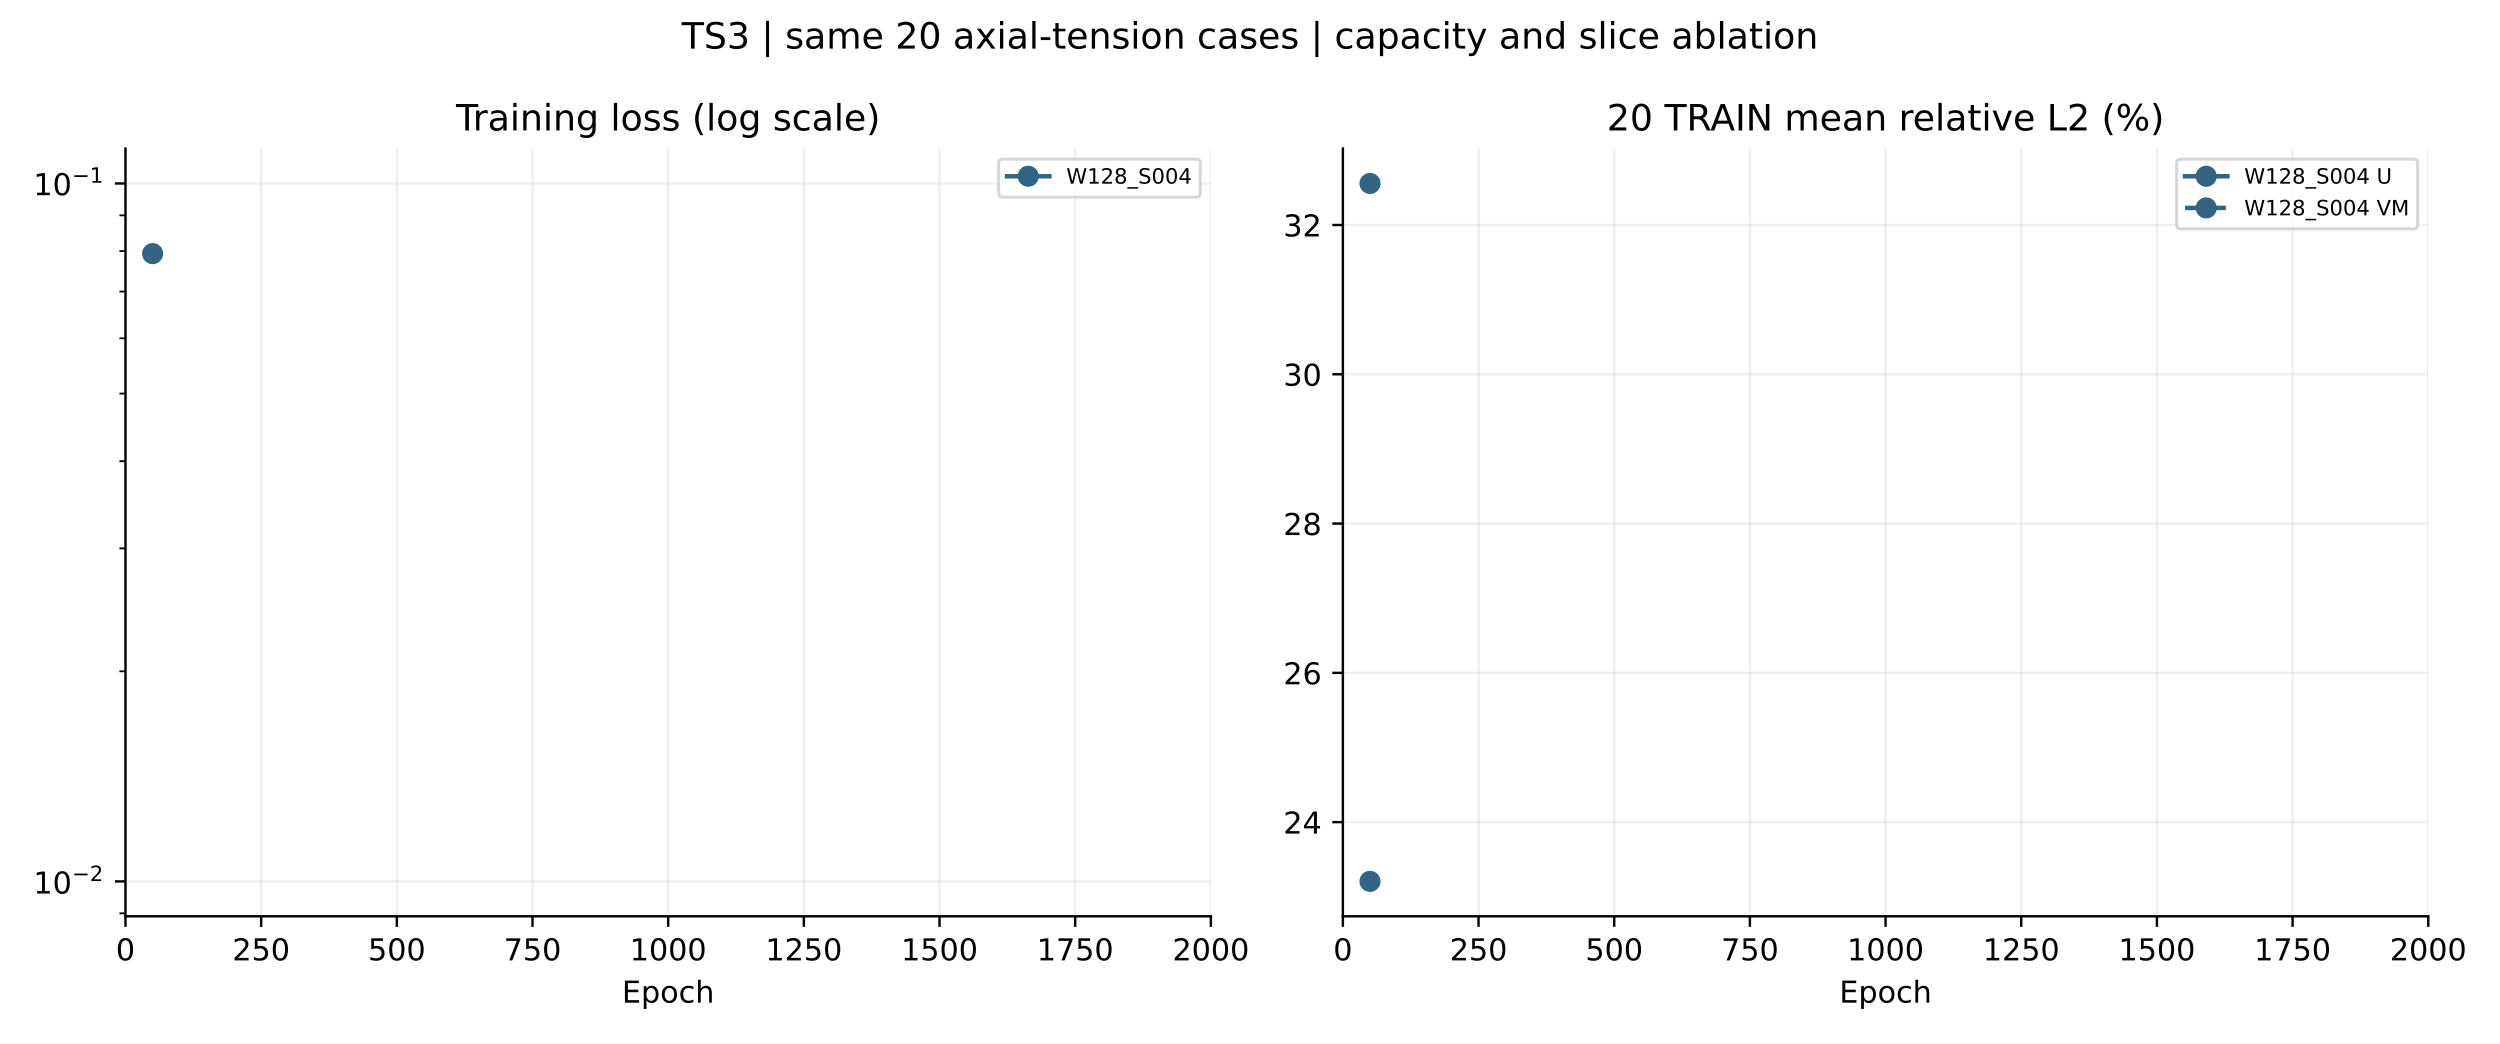
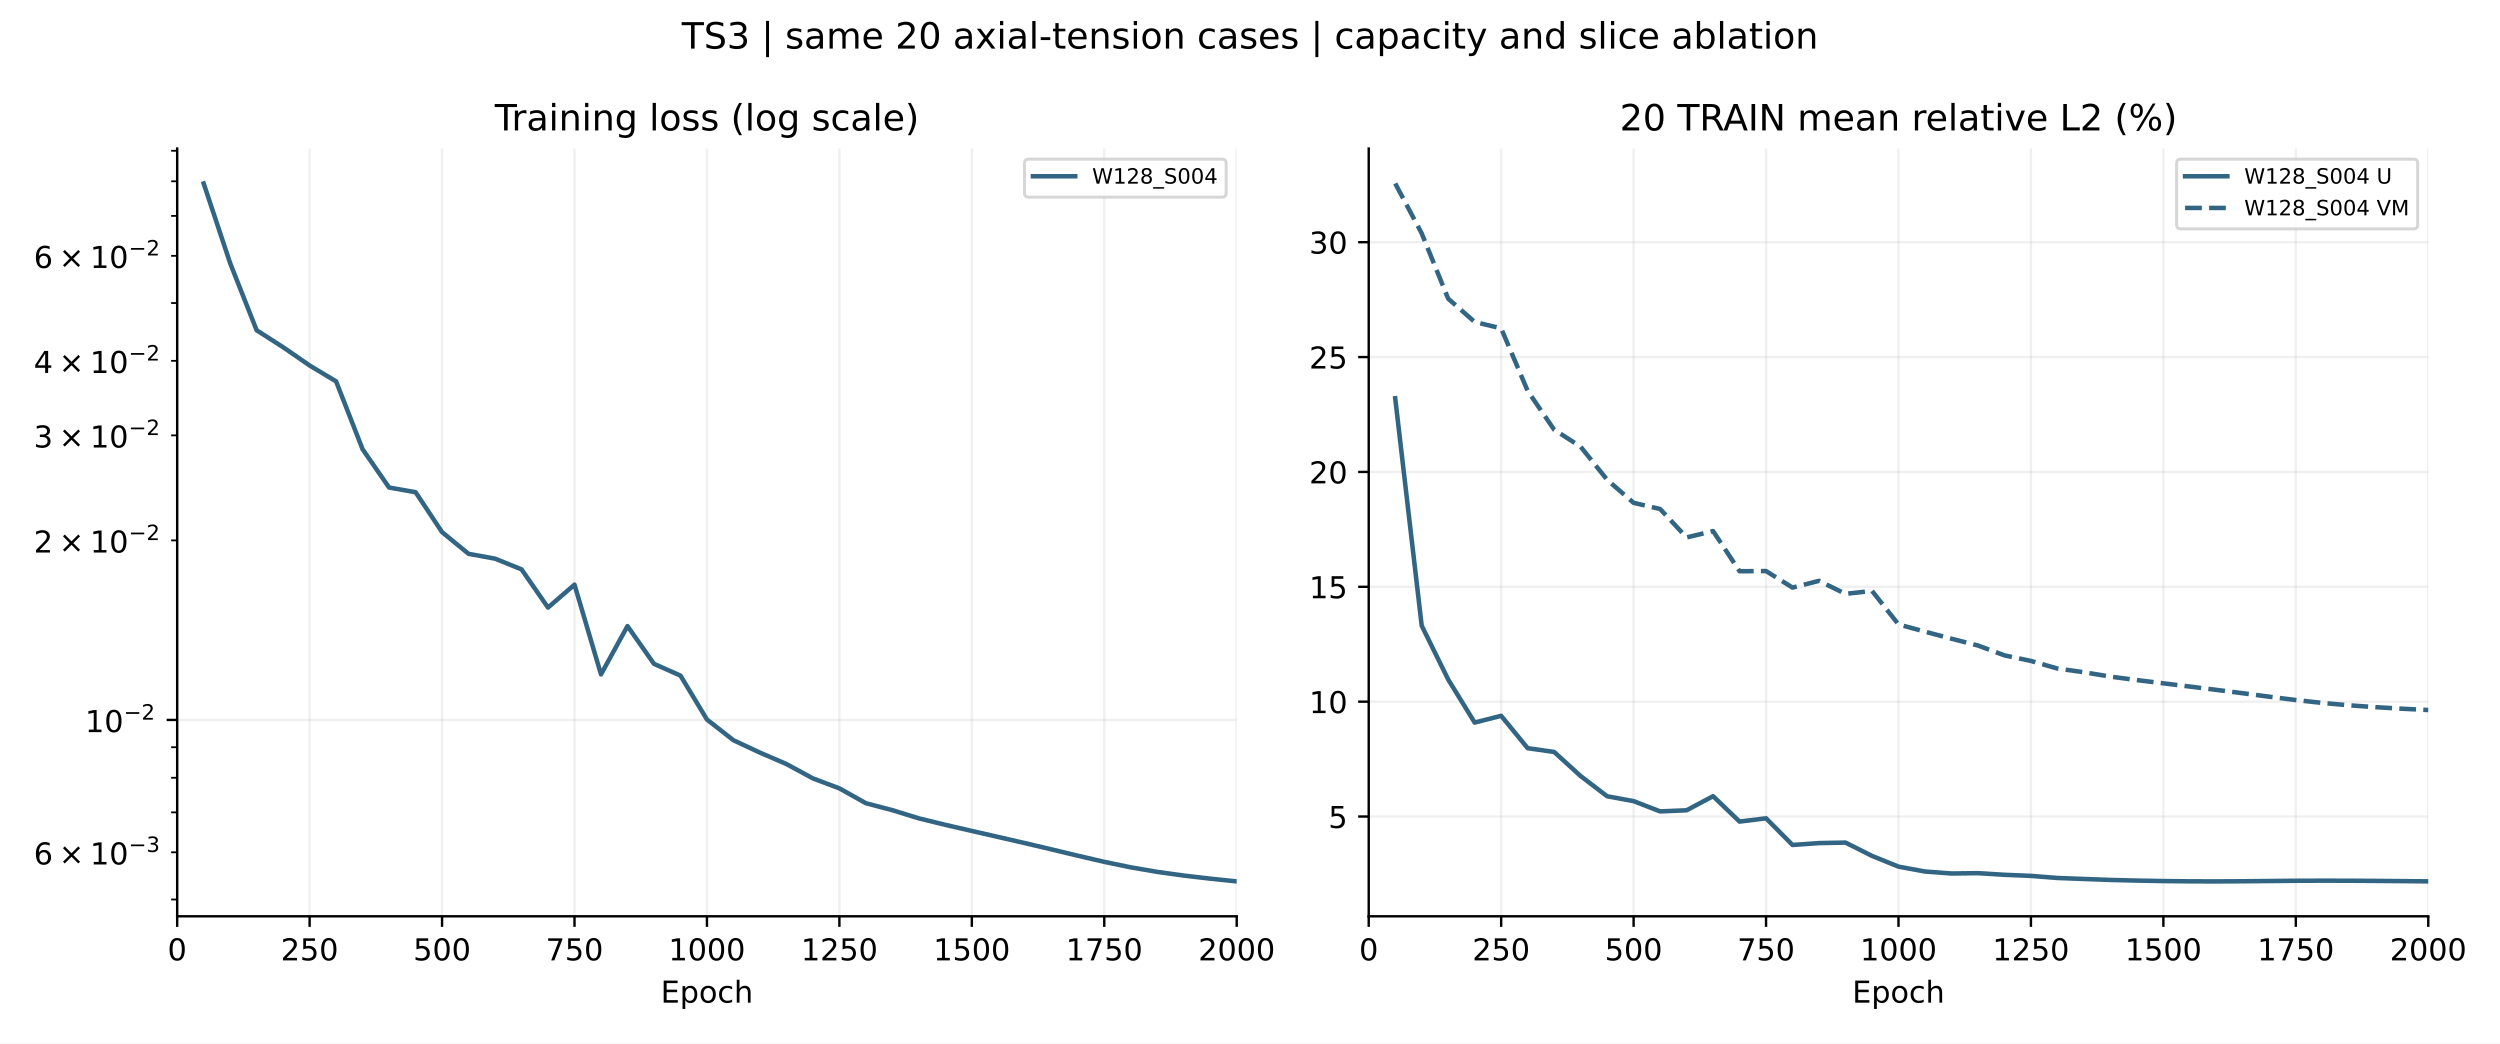
<svg xmlns="http://www.w3.org/2000/svg" xmlns:xlink="http://www.w3.org/1999/xlink" width="828pt" height="345.6pt" viewBox="0 0 828 345.6" version="1.1">
  <defs>
    <style type="text/css">*{stroke-linejoin: round; stroke-linecap: butt}</style>
  </defs>
  <g id="figure_1">
    <g id="patch_1">
      <path d="M 0 345.6 L 828 345.6 L 828 0 L 0 0 z " style="fill: #ffffff" />
    </g>
    <g id="axes_1">
      <g id="patch_2">
-         <path d="M 41.56 303.478 L 401.04 303.478 L 401.04 49.203 L 41.56 49.203 z " style="fill: #ffffff" />
+         <path d="M 58.68 303.478 L 409.6 303.478 L 409.6 49.203 L 58.68 49.203 z " style="fill: #ffffff" />
      </g>
      <g id="matplotlib.axis_1">
        <g id="xtick_1">
          <g id="line2d_1">
-             <path d="M 41.56 303.478 L 41.56 49.203 " clip-path="url(#pfdbcbb4544)" style="fill: none; stroke: #b0b0b0; stroke-opacity: 0.18; stroke-width: 0.8; stroke-linecap: square" />
+             <path d="M 58.68 303.478 L 58.68 49.203 " clip-path="url(#p5ac86e3e7f)" style="fill: none; stroke: #b0b0b0; stroke-opacity: 0.18; stroke-width: 0.8; stroke-linecap: square" />
          </g>
          <g id="line2d_2">
            <defs>
              <path id="mddbb691ae6" d="M 0 0 L 0 3.5 " style="stroke: #000000; stroke-width: 0.8" />
            </defs>
            <g>
-               <use xlink:href="#mddbb691ae6" x="41.56" y="303.478" style="stroke: #000000; stroke-width: 0.8" />
+               <use xlink:href="#mddbb691ae6" x="58.68" y="303.478" style="stroke: #000000; stroke-width: 0.8" />
            </g>
          </g>
          <g id="text_1">
-             <text style="font-size: 10px; font-family: 'DejaVu Sans'; text-anchor: middle" x="41.56" y="318.075" transform="rotate(-0 41.56 318.0753)">0</text>
+             <text style="font-size: 10px; font-family: 'DejaVu Sans'; text-anchor: middle" x="58.68" y="318.075" transform="rotate(-0 58.68 318.0753)">0</text>
          </g>
        </g>
        <g id="xtick_2">
          <g id="line2d_3">
-             <path d="M 86.495 303.478 L 86.495 49.203 " clip-path="url(#pfdbcbb4544)" style="fill: none; stroke: #b0b0b0; stroke-opacity: 0.18; stroke-width: 0.8; stroke-linecap: square" />
+             <path d="M 102.545 303.478 L 102.545 49.203 " clip-path="url(#p5ac86e3e7f)" style="fill: none; stroke: #b0b0b0; stroke-opacity: 0.18; stroke-width: 0.8; stroke-linecap: square" />
          </g>
          <g id="line2d_4">
            <g>
-               <use xlink:href="#mddbb691ae6" x="86.495" y="303.478" style="stroke: #000000; stroke-width: 0.8" />
+               <use xlink:href="#mddbb691ae6" x="102.545" y="303.478" style="stroke: #000000; stroke-width: 0.8" />
            </g>
          </g>
          <g id="text_2">
-             <text style="font-size: 10px; font-family: 'DejaVu Sans'; text-anchor: middle" x="86.495" y="318.075" transform="rotate(-0 86.495 318.0753)">250</text>
+             <text style="font-size: 10px; font-family: 'DejaVu Sans'; text-anchor: middle" x="102.545" y="318.075" transform="rotate(-0 102.545 318.0753)">250</text>
          </g>
        </g>
        <g id="xtick_3">
          <g id="line2d_5">
-             <path d="M 131.43 303.478 L 131.43 49.203 " clip-path="url(#pfdbcbb4544)" style="fill: none; stroke: #b0b0b0; stroke-opacity: 0.18; stroke-width: 0.8; stroke-linecap: square" />
+             <path d="M 146.41 303.478 L 146.41 49.203 " clip-path="url(#p5ac86e3e7f)" style="fill: none; stroke: #b0b0b0; stroke-opacity: 0.18; stroke-width: 0.8; stroke-linecap: square" />
          </g>
          <g id="line2d_6">
            <g>
-               <use xlink:href="#mddbb691ae6" x="131.43" y="303.478" style="stroke: #000000; stroke-width: 0.8" />
+               <use xlink:href="#mddbb691ae6" x="146.41" y="303.478" style="stroke: #000000; stroke-width: 0.8" />
            </g>
          </g>
          <g id="text_3">
-             <text style="font-size: 10px; font-family: 'DejaVu Sans'; text-anchor: middle" x="131.43" y="318.075" transform="rotate(-0 131.43 318.0753)">500</text>
+             <text style="font-size: 10px; font-family: 'DejaVu Sans'; text-anchor: middle" x="146.41" y="318.075" transform="rotate(-0 146.41 318.0753)">500</text>
          </g>
        </g>
        <g id="xtick_4">
          <g id="line2d_7">
-             <path d="M 176.365 303.478 L 176.365 49.203 " clip-path="url(#pfdbcbb4544)" style="fill: none; stroke: #b0b0b0; stroke-opacity: 0.18; stroke-width: 0.8; stroke-linecap: square" />
+             <path d="M 190.275 303.478 L 190.275 49.203 " clip-path="url(#p5ac86e3e7f)" style="fill: none; stroke: #b0b0b0; stroke-opacity: 0.18; stroke-width: 0.8; stroke-linecap: square" />
          </g>
          <g id="line2d_8">
            <g>
-               <use xlink:href="#mddbb691ae6" x="176.365" y="303.478" style="stroke: #000000; stroke-width: 0.8" />
+               <use xlink:href="#mddbb691ae6" x="190.275" y="303.478" style="stroke: #000000; stroke-width: 0.8" />
            </g>
          </g>
          <g id="text_4">
-             <text style="font-size: 10px; font-family: 'DejaVu Sans'; text-anchor: middle" x="176.365" y="318.075" transform="rotate(-0 176.365 318.0753)">750</text>
+             <text style="font-size: 10px; font-family: 'DejaVu Sans'; text-anchor: middle" x="190.275" y="318.075" transform="rotate(-0 190.275 318.0753)">750</text>
          </g>
        </g>
        <g id="xtick_5">
          <g id="line2d_9">
-             <path d="M 221.3 303.478 L 221.3 49.203 " clip-path="url(#pfdbcbb4544)" style="fill: none; stroke: #b0b0b0; stroke-opacity: 0.18; stroke-width: 0.8; stroke-linecap: square" />
+             <path d="M 234.14 303.478 L 234.14 49.203 " clip-path="url(#p5ac86e3e7f)" style="fill: none; stroke: #b0b0b0; stroke-opacity: 0.18; stroke-width: 0.8; stroke-linecap: square" />
          </g>
          <g id="line2d_10">
            <g>
-               <use xlink:href="#mddbb691ae6" x="221.3" y="303.478" style="stroke: #000000; stroke-width: 0.8" />
+               <use xlink:href="#mddbb691ae6" x="234.14" y="303.478" style="stroke: #000000; stroke-width: 0.8" />
            </g>
          </g>
          <g id="text_5">
-             <text style="font-size: 10px; font-family: 'DejaVu Sans'; text-anchor: middle" x="221.3" y="318.075" transform="rotate(-0 221.3 318.0753)">1000</text>
+             <text style="font-size: 10px; font-family: 'DejaVu Sans'; text-anchor: middle" x="234.14" y="318.075" transform="rotate(-0 234.14 318.0753)">1000</text>
          </g>
        </g>
        <g id="xtick_6">
          <g id="line2d_11">
-             <path d="M 266.235 303.478 L 266.235 49.203 " clip-path="url(#pfdbcbb4544)" style="fill: none; stroke: #b0b0b0; stroke-opacity: 0.18; stroke-width: 0.8; stroke-linecap: square" />
+             <path d="M 278.005 303.478 L 278.005 49.203 " clip-path="url(#p5ac86e3e7f)" style="fill: none; stroke: #b0b0b0; stroke-opacity: 0.18; stroke-width: 0.8; stroke-linecap: square" />
          </g>
          <g id="line2d_12">
            <g>
-               <use xlink:href="#mddbb691ae6" x="266.235" y="303.478" style="stroke: #000000; stroke-width: 0.8" />
+               <use xlink:href="#mddbb691ae6" x="278.005" y="303.478" style="stroke: #000000; stroke-width: 0.8" />
            </g>
          </g>
          <g id="text_6">
-             <text style="font-size: 10px; font-family: 'DejaVu Sans'; text-anchor: middle" x="266.235" y="318.075" transform="rotate(-0 266.235 318.0753)">1250</text>
+             <text style="font-size: 10px; font-family: 'DejaVu Sans'; text-anchor: middle" x="278.005" y="318.075" transform="rotate(-0 278.005 318.0753)">1250</text>
          </g>
        </g>
        <g id="xtick_7">
          <g id="line2d_13">
-             <path d="M 311.17 303.478 L 311.17 49.203 " clip-path="url(#pfdbcbb4544)" style="fill: none; stroke: #b0b0b0; stroke-opacity: 0.18; stroke-width: 0.8; stroke-linecap: square" />
+             <path d="M 321.87 303.478 L 321.87 49.203 " clip-path="url(#p5ac86e3e7f)" style="fill: none; stroke: #b0b0b0; stroke-opacity: 0.18; stroke-width: 0.8; stroke-linecap: square" />
          </g>
          <g id="line2d_14">
            <g>
-               <use xlink:href="#mddbb691ae6" x="311.17" y="303.478" style="stroke: #000000; stroke-width: 0.8" />
+               <use xlink:href="#mddbb691ae6" x="321.87" y="303.478" style="stroke: #000000; stroke-width: 0.8" />
            </g>
          </g>
          <g id="text_7">
-             <text style="font-size: 10px; font-family: 'DejaVu Sans'; text-anchor: middle" x="311.17" y="318.075" transform="rotate(-0 311.17 318.0753)">1500</text>
+             <text style="font-size: 10px; font-family: 'DejaVu Sans'; text-anchor: middle" x="321.87" y="318.075" transform="rotate(-0 321.87 318.0753)">1500</text>
          </g>
        </g>
        <g id="xtick_8">
          <g id="line2d_15">
-             <path d="M 356.105 303.478 L 356.105 49.203 " clip-path="url(#pfdbcbb4544)" style="fill: none; stroke: #b0b0b0; stroke-opacity: 0.18; stroke-width: 0.8; stroke-linecap: square" />
+             <path d="M 365.735 303.478 L 365.735 49.203 " clip-path="url(#p5ac86e3e7f)" style="fill: none; stroke: #b0b0b0; stroke-opacity: 0.18; stroke-width: 0.8; stroke-linecap: square" />
          </g>
          <g id="line2d_16">
            <g>
-               <use xlink:href="#mddbb691ae6" x="356.105" y="303.478" style="stroke: #000000; stroke-width: 0.8" />
+               <use xlink:href="#mddbb691ae6" x="365.735" y="303.478" style="stroke: #000000; stroke-width: 0.8" />
            </g>
          </g>
          <g id="text_8">
-             <text style="font-size: 10px; font-family: 'DejaVu Sans'; text-anchor: middle" x="356.105" y="318.075" transform="rotate(-0 356.105 318.0753)">1750</text>
+             <text style="font-size: 10px; font-family: 'DejaVu Sans'; text-anchor: middle" x="365.735" y="318.075" transform="rotate(-0 365.735 318.0753)">1750</text>
          </g>
        </g>
        <g id="xtick_9">
          <g id="line2d_17">
-             <path d="M 401.04 303.478 L 401.04 49.203 " clip-path="url(#pfdbcbb4544)" style="fill: none; stroke: #b0b0b0; stroke-opacity: 0.18; stroke-width: 0.8; stroke-linecap: square" />
+             <path d="M 409.6 303.478 L 409.6 49.203 " clip-path="url(#p5ac86e3e7f)" style="fill: none; stroke: #b0b0b0; stroke-opacity: 0.18; stroke-width: 0.8; stroke-linecap: square" />
          </g>
          <g id="line2d_18">
            <g>
-               <use xlink:href="#mddbb691ae6" x="401.04" y="303.478" style="stroke: #000000; stroke-width: 0.8" />
+               <use xlink:href="#mddbb691ae6" x="409.6" y="303.478" style="stroke: #000000; stroke-width: 0.8" />
            </g>
          </g>
          <g id="text_9">
-             <text style="font-size: 10px; font-family: 'DejaVu Sans'; text-anchor: middle" x="401.04" y="318.075" transform="rotate(-0 401.04 318.0753)">2000</text>
+             <text style="font-size: 10px; font-family: 'DejaVu Sans'; text-anchor: middle" x="409.6" y="318.075" transform="rotate(-0 409.6 318.0753)">2000</text>
          </g>
        </g>
        <g id="text_10">
-           <text style="font-size: 10px; font-family: 'DejaVu Sans'; text-anchor: middle" x="221.3" y="332.076" transform="rotate(-0 221.3 332.0761)">Epoch</text>
+           <text style="font-size: 10px; font-family: 'DejaVu Sans'; text-anchor: middle" x="234.14" y="332.076" transform="rotate(-0 234.14 332.0761)">Epoch</text>
        </g>
      </g>
      <g id="matplotlib.axis_2">
        <g id="ytick_1">
          <g id="line2d_19">
-             <path d="M 41.56 291.92 L 401.04 291.92 " clip-path="url(#pfdbcbb4544)" style="fill: none; stroke: #b0b0b0; stroke-opacity: 0.18; stroke-width: 0.8; stroke-linecap: square" />
+             <path d="M 58.68 238.45 L 409.6 238.45 " clip-path="url(#p5ac86e3e7f)" style="fill: none; stroke: #b0b0b0; stroke-opacity: 0.18; stroke-width: 0.8; stroke-linecap: square" />
          </g>
          <g id="line2d_20">
            <defs>
              <path id="m52de91f15e" d="M 0 0 L -3.5 0 " style="stroke: #000000; stroke-width: 0.8" />
            </defs>
            <g>
-               <use xlink:href="#m52de91f15e" x="41.56" y="291.92" style="stroke: #000000; stroke-width: 0.8" />
+               <use xlink:href="#m52de91f15e" x="58.68" y="238.45" style="stroke: #000000; stroke-width: 0.8" />
            </g>
          </g>
          <g id="text_11">
-             <g transform="translate(11.06 296.6197)">
+             <g transform="translate(28.18 243.1502)">
              <text>
                <tspan x="0" y="-0.675" style="font-size: 10px; font-family: 'DejaVu Sans'">1</tspan>
                <tspan x="6.362" y="-0.675" style="font-size: 10px; font-family: 'DejaVu Sans'">0</tspan>
                <tspan x="12.82" y="-4.805" style="font-size: 7px; font-family: 'DejaVu Sans'">−</tspan>
                <tspan x="18.686" y="-4.805" style="font-size: 7px; font-family: 'DejaVu Sans'">2</tspan>
              </text>
            </g>
          </g>
        </g>
        <g id="ytick_2">
          <g id="line2d_21">
-             <path d="M 41.56 60.761 L 401.04 60.761 " clip-path="url(#pfdbcbb4544)" style="fill: none; stroke: #b0b0b0; stroke-opacity: 0.18; stroke-width: 0.8; stroke-linecap: square" />
-           </g>
-           <g id="line2d_22">
-             <g>
-               <use xlink:href="#m52de91f15e" x="41.56" y="60.761" style="stroke: #000000; stroke-width: 0.8" />
-             </g>
-           </g>
-           <g id="text_12">
-             <g transform="translate(11.06 65.41076)">
-               <text>
-                 <tspan x="0" y="-0.762" style="font-size: 10px; font-family: 'DejaVu Sans'">1</tspan>
-                 <tspan x="6.362" y="-0.762" style="font-size: 10px; font-family: 'DejaVu Sans'">0</tspan>
-                 <tspan x="12.82" y="-4.892" style="font-size: 7px; font-family: 'DejaVu Sans'">−</tspan>
-                 <tspan x="18.686" y="-4.892" style="font-size: 7px; font-family: 'DejaVu Sans'">1</tspan>
-               </text>
-             </g>
-           </g>
-         </g>
-         <g id="ytick_3">
-           <g id="line2d_23">
            <defs>
              <path id="mf2b596dedc" d="M 0 0 L -2 0 " style="stroke: #000000; stroke-width: 0.6" />
            </defs>
            <g>
-               <use xlink:href="#mf2b596dedc" x="41.56" y="302.497" style="stroke: #000000; stroke-width: 0.6" />
+               <use xlink:href="#mf2b596dedc" x="58.68" y="297.92" style="stroke: #000000; stroke-width: 0.6" />
+             </g>
+           </g>
+         </g>
+         <g id="ytick_3">
+           <g id="line2d_22">
+             <g>
+               <use xlink:href="#mf2b596dedc" x="58.68" y="282.277" style="stroke: #000000; stroke-width: 0.6" />
+             </g>
+           </g>
+           <g id="text_12">
+             <g transform="translate(11.18 286.9771)">
+               <text>
+                 <tspan x="0" y="-0.675" style="font-size: 10px; font-family: 'DejaVu Sans'">6</tspan>
+                 <tspan x="8.311" y="-0.675" style="font-size: 10px; font-family: 'DejaVu Sans'">×</tspan>
+                 <tspan x="18.638" y="-0.675" style="font-size: 10px; font-family: 'DejaVu Sans'">1</tspan>
+                 <tspan x="25" y="-0.675" style="font-size: 10px; font-family: 'DejaVu Sans'">0</tspan>
+                 <tspan x="31.458" y="-4.805" style="font-size: 7px; font-family: 'DejaVu Sans'">−</tspan>
+                 <tspan x="37.323" y="-4.805" style="font-size: 7px; font-family: 'DejaVu Sans'">3</tspan>
+               </text>
            </g>
          </g>
        </g>
        <g id="ytick_4">
+           <g id="line2d_23">
+             <g>
+               <use xlink:href="#mf2b596dedc" x="58.68" y="269.052" style="stroke: #000000; stroke-width: 0.6" />
+             </g>
+           </g>
+         </g>
+         <g id="ytick_5">
          <g id="line2d_24">
            <g>
-               <use xlink:href="#mf2b596dedc" x="41.56" y="222.334" style="stroke: #000000; stroke-width: 0.6" />
-             </g>
-           </g>
-         </g>
-         <g id="ytick_5">
+               <use xlink:href="#mf2b596dedc" x="58.68" y="257.595" style="stroke: #000000; stroke-width: 0.6" />
+             </g>
+           </g>
+         </g>
+         <g id="ytick_6">
          <g id="line2d_25">
            <g>
-               <use xlink:href="#mf2b596dedc" x="41.56" y="181.629" style="stroke: #000000; stroke-width: 0.6" />
-             </g>
-           </g>
-         </g>
-         <g id="ytick_6">
+               <use xlink:href="#mf2b596dedc" x="58.68" y="247.49" style="stroke: #000000; stroke-width: 0.6" />
+             </g>
+           </g>
+         </g>
+         <g id="ytick_7">
          <g id="line2d_26">
            <g>
-               <use xlink:href="#mf2b596dedc" x="41.56" y="152.748" style="stroke: #000000; stroke-width: 0.6" />
-             </g>
-           </g>
-         </g>
-         <g id="ytick_7">
+               <use xlink:href="#mf2b596dedc" x="58.68" y="178.981" style="stroke: #000000; stroke-width: 0.6" />
+             </g>
+           </g>
+           <g id="text_13">
+             <g transform="translate(11.18 183.6809)">
+               <text>
+                 <tspan x="0" y="-0.675" style="font-size: 10px; font-family: 'DejaVu Sans'">2</tspan>
+                 <tspan x="8.311" y="-0.675" style="font-size: 10px; font-family: 'DejaVu Sans'">×</tspan>
+                 <tspan x="18.638" y="-0.675" style="font-size: 10px; font-family: 'DejaVu Sans'">1</tspan>
+                 <tspan x="25" y="-0.675" style="font-size: 10px; font-family: 'DejaVu Sans'">0</tspan>
+                 <tspan x="31.458" y="-4.805" style="font-size: 7px; font-family: 'DejaVu Sans'">−</tspan>
+                 <tspan x="37.323" y="-4.805" style="font-size: 7px; font-family: 'DejaVu Sans'">2</tspan>
+               </text>
+             </g>
+           </g>
+         </g>
+         <g id="ytick_8">
          <g id="line2d_27">
            <g>
-               <use xlink:href="#mf2b596dedc" x="41.56" y="130.347" style="stroke: #000000; stroke-width: 0.6" />
-             </g>
-           </g>
-         </g>
-         <g id="ytick_8">
+               <use xlink:href="#mf2b596dedc" x="58.68" y="144.194" style="stroke: #000000; stroke-width: 0.6" />
+             </g>
+           </g>
+           <g id="text_14">
+             <g transform="translate(11.18 148.8935)">
+               <text>
+                 <tspan x="0" y="-0.675" style="font-size: 10px; font-family: 'DejaVu Sans'">3</tspan>
+                 <tspan x="8.311" y="-0.675" style="font-size: 10px; font-family: 'DejaVu Sans'">×</tspan>
+                 <tspan x="18.638" y="-0.675" style="font-size: 10px; font-family: 'DejaVu Sans'">1</tspan>
+                 <tspan x="25" y="-0.675" style="font-size: 10px; font-family: 'DejaVu Sans'">0</tspan>
+                 <tspan x="31.458" y="-4.805" style="font-size: 7px; font-family: 'DejaVu Sans'">−</tspan>
+                 <tspan x="37.323" y="-4.805" style="font-size: 7px; font-family: 'DejaVu Sans'">2</tspan>
+               </text>
+             </g>
+           </g>
+         </g>
+         <g id="ytick_9">
          <g id="line2d_28">
            <g>
-               <use xlink:href="#mf2b596dedc" x="41.56" y="112.043" style="stroke: #000000; stroke-width: 0.6" />
-             </g>
-           </g>
-         </g>
-         <g id="ytick_9">
+               <use xlink:href="#mf2b596dedc" x="58.68" y="119.512" style="stroke: #000000; stroke-width: 0.6" />
+             </g>
+           </g>
+           <g id="text_15">
+             <g transform="translate(11.18 124.2115)">
+               <text>
+                 <tspan x="0" y="-0.675" style="font-size: 10px; font-family: 'DejaVu Sans'">4</tspan>
+                 <tspan x="8.311" y="-0.675" style="font-size: 10px; font-family: 'DejaVu Sans'">×</tspan>
+                 <tspan x="18.638" y="-0.675" style="font-size: 10px; font-family: 'DejaVu Sans'">1</tspan>
+                 <tspan x="25" y="-0.675" style="font-size: 10px; font-family: 'DejaVu Sans'">0</tspan>
+                 <tspan x="31.458" y="-4.805" style="font-size: 7px; font-family: 'DejaVu Sans'">−</tspan>
+                 <tspan x="37.323" y="-4.805" style="font-size: 7px; font-family: 'DejaVu Sans'">2</tspan>
+               </text>
+             </g>
+           </g>
+         </g>
+         <g id="ytick_10">
          <g id="line2d_29">
            <g>
-               <use xlink:href="#mf2b596dedc" x="41.56" y="96.568" style="stroke: #000000; stroke-width: 0.6" />
-             </g>
-           </g>
-         </g>
-         <g id="ytick_10">
+               <use xlink:href="#mf2b596dedc" x="58.68" y="100.367" style="stroke: #000000; stroke-width: 0.6" />
+             </g>
+           </g>
+         </g>
+         <g id="ytick_11">
          <g id="line2d_30">
            <g>
-               <use xlink:href="#mf2b596dedc" x="41.56" y="83.162" style="stroke: #000000; stroke-width: 0.6" />
-             </g>
-           </g>
-         </g>
-         <g id="ytick_11">
+               <use xlink:href="#mf2b596dedc" x="58.68" y="84.724" style="stroke: #000000; stroke-width: 0.6" />
+             </g>
+           </g>
+           <g id="text_16">
+             <g transform="translate(11.18 89.42415)">
+               <text>
+                 <tspan x="0" y="-0.675" style="font-size: 10px; font-family: 'DejaVu Sans'">6</tspan>
+                 <tspan x="8.311" y="-0.675" style="font-size: 10px; font-family: 'DejaVu Sans'">×</tspan>
+                 <tspan x="18.638" y="-0.675" style="font-size: 10px; font-family: 'DejaVu Sans'">1</tspan>
+                 <tspan x="25" y="-0.675" style="font-size: 10px; font-family: 'DejaVu Sans'">0</tspan>
+                 <tspan x="31.458" y="-4.805" style="font-size: 7px; font-family: 'DejaVu Sans'">−</tspan>
+                 <tspan x="37.323" y="-4.805" style="font-size: 7px; font-family: 'DejaVu Sans'">2</tspan>
+               </text>
+             </g>
+           </g>
+         </g>
+         <g id="ytick_12">
          <g id="line2d_31">
            <g>
-               <use xlink:href="#mf2b596dedc" x="41.56" y="71.338" style="stroke: #000000; stroke-width: 0.6" />
-             </g>
-           </g>
-         </g>
-       </g>
-       <g id="line2d_32">
-         <path d="M 50.547 84.003 " clip-path="url(#pfdbcbb4544)" style="fill: none; stroke: #326583; stroke-width: 1.5; stroke-linecap: square" />
-         <defs>
-           <path id="m6d90a49825" d="M 0 3 C 0.796 3 1.559 2.684 2.121 2.121 C 2.684 1.559 3 0.796 3 0 C 3 -0.796 2.684 -1.559 2.121 -2.121 C 1.559 -2.684 0.796 -3 0 -3 C -0.796 -3 -1.559 -2.684 -2.121 -2.121 C -2.684 -1.559 -3 -0.796 -3 0 C -3 0.796 -2.684 1.559 -2.121 2.121 C -1.559 2.684 -0.796 3 0 3 z " style="stroke: #326583" />
-         </defs>
-         <g clip-path="url(#pfdbcbb4544)">
-           <use xlink:href="#m6d90a49825" x="50.547" y="84.003" style="fill: #326583; stroke: #326583" />
-         </g>
+               <use xlink:href="#mf2b596dedc" x="58.68" y="71.499" style="stroke: #000000; stroke-width: 0.6" />
+             </g>
+           </g>
+         </g>
+         <g id="ytick_13">
+           <g id="line2d_32">
+             <g>
+               <use xlink:href="#mf2b596dedc" x="58.68" y="60.042" style="stroke: #000000; stroke-width: 0.6" />
+             </g>
+           </g>
+         </g>
+         <g id="ytick_14">
+           <g id="line2d_33">
+             <g>
+               <use xlink:href="#mf2b596dedc" x="58.68" y="49.937" style="stroke: #000000; stroke-width: 0.6" />
+             </g>
+           </g>
+         </g>
+       </g>
+       <g id="line2d_34">
+         <path d="M 67.453 60.761 L 76.226 87.162 L 84.999 109.384 L 93.772 115.002 L 102.545 121.051 L 111.318 126.324 L 120.091 148.798 L 128.864 161.466 L 137.637 163.014 L 146.41 176.24 L 155.183 183.424 L 163.956 185.027 L 172.729 188.577 L 181.502 201.219 L 190.275 193.635 L 199.048 223.345 L 207.821 207.363 L 216.594 219.868 L 225.367 223.76 L 234.14 238.307 L 242.913 245.17 L 251.686 249.268 L 260.459 253.045 L 269.232 257.809 L 278.005 261.111 L 286.778 266.026 L 295.551 268.335 L 304.324 271.045 L 313.097 273.187 L 321.87 275.216 L 330.643 277.217 L 339.416 279.235 L 348.189 281.303 L 356.962 283.413 L 365.735 285.449 L 374.508 287.264 L 383.281 288.767 L 392.054 289.989 L 400.827 291.012 L 409.6 291.92 " clip-path="url(#p5ac86e3e7f)" style="fill: none; stroke: #326583; stroke-width: 1.5; stroke-linecap: square" />
      </g>
      <g id="patch_3">
-         <path d="M 41.56 303.478 L 41.56 49.203 " style="fill: none; stroke: #000000; stroke-width: 0.8; stroke-linejoin: miter; stroke-linecap: square" />
+         <path d="M 58.68 303.478 L 58.68 49.203 " style="fill: none; stroke: #000000; stroke-width: 0.8; stroke-linejoin: miter; stroke-linecap: square" />
      </g>
      <g id="patch_4">
-         <path d="M 41.56 303.478 L 401.04 303.478 " style="fill: none; stroke: #000000; stroke-width: 0.8; stroke-linejoin: miter; stroke-linecap: square" />
-       </g>
-       <g id="text_13">
-         <text style="font-size: 12px; font-family: 'DejaVu Sans'; text-anchor: middle" x="221.3" y="43.203" transform="rotate(-0 221.3 43.20281)">Training loss (log scale)</text>
+         <path d="M 58.68 303.478 L 409.6 303.478 " style="fill: none; stroke: #000000; stroke-width: 0.8; stroke-linejoin: miter; stroke-linecap: square" />
+       </g>
+       <g id="text_17">
+         <text style="font-size: 12px; font-family: 'DejaVu Sans'; text-anchor: middle" x="234.14" y="43.203" transform="rotate(-0 234.14 43.20281)">Training loss (log scale)</text>
      </g>
      <g id="legend_1">
        <g id="patch_5">
-           <path d="M 332.152 65.303 L 396.14 65.303 Q 397.54 65.303 397.54 63.903 L 397.54 54.103 Q 397.54 52.703 396.14 52.703 L 332.152 52.703 Q 330.752 52.703 330.752 54.103 L 330.752 63.903 Q 330.752 65.303 332.152 65.303 z " style="fill: #ffffff; opacity: 0.8; stroke: #cccccc; stroke-linejoin: miter" />
-         </g>
-         <g id="line2d_33">
-           <path d="M 333.552 58.372 L 340.552 58.372 L 347.552 58.372 " style="fill: none; stroke: #326583; stroke-width: 1.5; stroke-linecap: square" />
-           <g>
-             <use xlink:href="#m6d90a49825" x="340.552" y="58.372" style="fill: #326583; stroke: #326583" />
-           </g>
-         </g>
-         <g id="text_14">
-           <text style="font-size: 7px; font-family: 'DejaVu Sans'; text-anchor: start" x="353.152" y="60.822" transform="rotate(-0 353.1523 60.82172)">W128_S004</text>
+           <path d="M 340.712 65.303 L 404.7 65.303 Q 406.1 65.303 406.1 63.903 L 406.1 54.103 Q 406.1 52.703 404.7 52.703 L 340.712 52.703 Q 339.312 52.703 339.312 54.103 L 339.312 63.903 Q 339.312 65.303 340.712 65.303 z " style="fill: #ffffff; opacity: 0.8; stroke: #cccccc; stroke-linejoin: miter" />
+         </g>
+         <g id="line2d_35">
+           <path d="M 342.112 58.372 L 349.112 58.372 L 356.112 58.372 " style="fill: none; stroke: #326583; stroke-width: 1.5; stroke-linecap: square" />
+         </g>
+         <g id="text_18">
+           <text style="font-size: 7px; font-family: 'DejaVu Sans'; text-anchor: start" x="361.712" y="60.822" transform="rotate(-0 361.7123 60.82172)">W128_S004</text>
        </g>
      </g>
    </g>
    <g id="axes_2">
      <g id="patch_6">
-         <path d="M 444.76 303.478 L 804.24 303.478 L 804.24 49.203 L 444.76 49.203 z " style="fill: #ffffff" />
+         <path d="M 453.32 303.478 L 804.24 303.478 L 804.24 49.203 L 453.32 49.203 z " style="fill: #ffffff" />
      </g>
      <g id="matplotlib.axis_3">
        <g id="xtick_10">
-           <g id="line2d_34">
-             <path d="M 444.76 303.478 L 444.76 49.203 " clip-path="url(#pc1b0b03ae1)" style="fill: none; stroke: #b0b0b0; stroke-opacity: 0.18; stroke-width: 0.8; stroke-linecap: square" />
-           </g>
-           <g id="line2d_35">
-             <g>
-               <use xlink:href="#mddbb691ae6" x="444.76" y="303.478" style="stroke: #000000; stroke-width: 0.8" />
-             </g>
-           </g>
-           <g id="text_15">
-             <text style="font-size: 10px; font-family: 'DejaVu Sans'; text-anchor: middle" x="444.76" y="318.075" transform="rotate(-0 444.76 318.0753)">0</text>
+           <g id="line2d_36">
+             <path d="M 453.32 303.478 L 453.32 49.203 " clip-path="url(#p0e6e977a28)" style="fill: none; stroke: #b0b0b0; stroke-opacity: 0.18; stroke-width: 0.8; stroke-linecap: square" />
+           </g>
+           <g id="line2d_37">
+             <g>
+               <use xlink:href="#mddbb691ae6" x="453.32" y="303.478" style="stroke: #000000; stroke-width: 0.8" />
+             </g>
+           </g>
+           <g id="text_19">
+             <text style="font-size: 10px; font-family: 'DejaVu Sans'; text-anchor: middle" x="453.32" y="318.075" transform="rotate(-0 453.32 318.0753)">0</text>
          </g>
        </g>
        <g id="xtick_11">
-           <g id="line2d_36">
-             <path d="M 489.695 303.478 L 489.695 49.203 " clip-path="url(#pc1b0b03ae1)" style="fill: none; stroke: #b0b0b0; stroke-opacity: 0.18; stroke-width: 0.8; stroke-linecap: square" />
-           </g>
-           <g id="line2d_37">
-             <g>
-               <use xlink:href="#mddbb691ae6" x="489.695" y="303.478" style="stroke: #000000; stroke-width: 0.8" />
-             </g>
-           </g>
-           <g id="text_16">
-             <text style="font-size: 10px; font-family: 'DejaVu Sans'; text-anchor: middle" x="489.695" y="318.075" transform="rotate(-0 489.695 318.0753)">250</text>
+           <g id="line2d_38">
+             <path d="M 497.185 303.478 L 497.185 49.203 " clip-path="url(#p0e6e977a28)" style="fill: none; stroke: #b0b0b0; stroke-opacity: 0.18; stroke-width: 0.8; stroke-linecap: square" />
+           </g>
+           <g id="line2d_39">
+             <g>
+               <use xlink:href="#mddbb691ae6" x="497.185" y="303.478" style="stroke: #000000; stroke-width: 0.8" />
+             </g>
+           </g>
+           <g id="text_20">
+             <text style="font-size: 10px; font-family: 'DejaVu Sans'; text-anchor: middle" x="497.185" y="318.075" transform="rotate(-0 497.185 318.0753)">250</text>
          </g>
        </g>
        <g id="xtick_12">
-           <g id="line2d_38">
-             <path d="M 534.63 303.478 L 534.63 49.203 " clip-path="url(#pc1b0b03ae1)" style="fill: none; stroke: #b0b0b0; stroke-opacity: 0.18; stroke-width: 0.8; stroke-linecap: square" />
-           </g>
-           <g id="line2d_39">
-             <g>
-               <use xlink:href="#mddbb691ae6" x="534.63" y="303.478" style="stroke: #000000; stroke-width: 0.8" />
-             </g>
-           </g>
-           <g id="text_17">
-             <text style="font-size: 10px; font-family: 'DejaVu Sans'; text-anchor: middle" x="534.63" y="318.075" transform="rotate(-0 534.63 318.0753)">500</text>
+           <g id="line2d_40">
+             <path d="M 541.05 303.478 L 541.05 49.203 " clip-path="url(#p0e6e977a28)" style="fill: none; stroke: #b0b0b0; stroke-opacity: 0.18; stroke-width: 0.8; stroke-linecap: square" />
+           </g>
+           <g id="line2d_41">
+             <g>
+               <use xlink:href="#mddbb691ae6" x="541.05" y="303.478" style="stroke: #000000; stroke-width: 0.8" />
+             </g>
+           </g>
+           <g id="text_21">
+             <text style="font-size: 10px; font-family: 'DejaVu Sans'; text-anchor: middle" x="541.05" y="318.075" transform="rotate(-0 541.05 318.0753)">500</text>
          </g>
        </g>
        <g id="xtick_13">
-           <g id="line2d_40">
-             <path d="M 579.565 303.478 L 579.565 49.203 " clip-path="url(#pc1b0b03ae1)" style="fill: none; stroke: #b0b0b0; stroke-opacity: 0.18; stroke-width: 0.8; stroke-linecap: square" />
-           </g>
-           <g id="line2d_41">
-             <g>
-               <use xlink:href="#mddbb691ae6" x="579.565" y="303.478" style="stroke: #000000; stroke-width: 0.8" />
-             </g>
-           </g>
-           <g id="text_18">
-             <text style="font-size: 10px; font-family: 'DejaVu Sans'; text-anchor: middle" x="579.565" y="318.075" transform="rotate(-0 579.565 318.0753)">750</text>
+           <g id="line2d_42">
+             <path d="M 584.915 303.478 L 584.915 49.203 " clip-path="url(#p0e6e977a28)" style="fill: none; stroke: #b0b0b0; stroke-opacity: 0.18; stroke-width: 0.8; stroke-linecap: square" />
+           </g>
+           <g id="line2d_43">
+             <g>
+               <use xlink:href="#mddbb691ae6" x="584.915" y="303.478" style="stroke: #000000; stroke-width: 0.8" />
+             </g>
+           </g>
+           <g id="text_22">
+             <text style="font-size: 10px; font-family: 'DejaVu Sans'; text-anchor: middle" x="584.915" y="318.075" transform="rotate(-0 584.915 318.0753)">750</text>
          </g>
        </g>
        <g id="xtick_14">
-           <g id="line2d_42">
-             <path d="M 624.5 303.478 L 624.5 49.203 " clip-path="url(#pc1b0b03ae1)" style="fill: none; stroke: #b0b0b0; stroke-opacity: 0.18; stroke-width: 0.8; stroke-linecap: square" />
-           </g>
-           <g id="line2d_43">
-             <g>
-               <use xlink:href="#mddbb691ae6" x="624.5" y="303.478" style="stroke: #000000; stroke-width: 0.8" />
-             </g>
-           </g>
-           <g id="text_19">
-             <text style="font-size: 10px; font-family: 'DejaVu Sans'; text-anchor: middle" x="624.5" y="318.075" transform="rotate(-0 624.5 318.0753)">1000</text>
+           <g id="line2d_44">
+             <path d="M 628.78 303.478 L 628.78 49.203 " clip-path="url(#p0e6e977a28)" style="fill: none; stroke: #b0b0b0; stroke-opacity: 0.18; stroke-width: 0.8; stroke-linecap: square" />
+           </g>
+           <g id="line2d_45">
+             <g>
+               <use xlink:href="#mddbb691ae6" x="628.78" y="303.478" style="stroke: #000000; stroke-width: 0.8" />
+             </g>
+           </g>
+           <g id="text_23">
+             <text style="font-size: 10px; font-family: 'DejaVu Sans'; text-anchor: middle" x="628.78" y="318.075" transform="rotate(-0 628.78 318.0753)">1000</text>
          </g>
        </g>
        <g id="xtick_15">
-           <g id="line2d_44">
-             <path d="M 669.435 303.478 L 669.435 49.203 " clip-path="url(#pc1b0b03ae1)" style="fill: none; stroke: #b0b0b0; stroke-opacity: 0.18; stroke-width: 0.8; stroke-linecap: square" />
-           </g>
-           <g id="line2d_45">
-             <g>
-               <use xlink:href="#mddbb691ae6" x="669.435" y="303.478" style="stroke: #000000; stroke-width: 0.8" />
-             </g>
-           </g>
-           <g id="text_20">
-             <text style="font-size: 10px; font-family: 'DejaVu Sans'; text-anchor: middle" x="669.435" y="318.075" transform="rotate(-0 669.435 318.0753)">1250</text>
+           <g id="line2d_46">
+             <path d="M 672.645 303.478 L 672.645 49.203 " clip-path="url(#p0e6e977a28)" style="fill: none; stroke: #b0b0b0; stroke-opacity: 0.18; stroke-width: 0.8; stroke-linecap: square" />
+           </g>
+           <g id="line2d_47">
+             <g>
+               <use xlink:href="#mddbb691ae6" x="672.645" y="303.478" style="stroke: #000000; stroke-width: 0.8" />
+             </g>
+           </g>
+           <g id="text_24">
+             <text style="font-size: 10px; font-family: 'DejaVu Sans'; text-anchor: middle" x="672.645" y="318.075" transform="rotate(-0 672.645 318.0753)">1250</text>
          </g>
        </g>
        <g id="xtick_16">
-           <g id="line2d_46">
-             <path d="M 714.37 303.478 L 714.37 49.203 " clip-path="url(#pc1b0b03ae1)" style="fill: none; stroke: #b0b0b0; stroke-opacity: 0.18; stroke-width: 0.8; stroke-linecap: square" />
-           </g>
-           <g id="line2d_47">
-             <g>
-               <use xlink:href="#mddbb691ae6" x="714.37" y="303.478" style="stroke: #000000; stroke-width: 0.8" />
-             </g>
-           </g>
-           <g id="text_21">
-             <text style="font-size: 10px; font-family: 'DejaVu Sans'; text-anchor: middle" x="714.37" y="318.075" transform="rotate(-0 714.37 318.0753)">1500</text>
+           <g id="line2d_48">
+             <path d="M 716.51 303.478 L 716.51 49.203 " clip-path="url(#p0e6e977a28)" style="fill: none; stroke: #b0b0b0; stroke-opacity: 0.18; stroke-width: 0.8; stroke-linecap: square" />
+           </g>
+           <g id="line2d_49">
+             <g>
+               <use xlink:href="#mddbb691ae6" x="716.51" y="303.478" style="stroke: #000000; stroke-width: 0.8" />
+             </g>
+           </g>
+           <g id="text_25">
+             <text style="font-size: 10px; font-family: 'DejaVu Sans'; text-anchor: middle" x="716.51" y="318.075" transform="rotate(-0 716.51 318.0753)">1500</text>
          </g>
        </g>
        <g id="xtick_17">
-           <g id="line2d_48">
-             <path d="M 759.305 303.478 L 759.305 49.203 " clip-path="url(#pc1b0b03ae1)" style="fill: none; stroke: #b0b0b0; stroke-opacity: 0.18; stroke-width: 0.8; stroke-linecap: square" />
-           </g>
-           <g id="line2d_49">
-             <g>
-               <use xlink:href="#mddbb691ae6" x="759.305" y="303.478" style="stroke: #000000; stroke-width: 0.8" />
-             </g>
-           </g>
-           <g id="text_22">
-             <text style="font-size: 10px; font-family: 'DejaVu Sans'; text-anchor: middle" x="759.305" y="318.075" transform="rotate(-0 759.305 318.0753)">1750</text>
+           <g id="line2d_50">
+             <path d="M 760.375 303.478 L 760.375 49.203 " clip-path="url(#p0e6e977a28)" style="fill: none; stroke: #b0b0b0; stroke-opacity: 0.18; stroke-width: 0.8; stroke-linecap: square" />
+           </g>
+           <g id="line2d_51">
+             <g>
+               <use xlink:href="#mddbb691ae6" x="760.375" y="303.478" style="stroke: #000000; stroke-width: 0.8" />
+             </g>
+           </g>
+           <g id="text_26">
+             <text style="font-size: 10px; font-family: 'DejaVu Sans'; text-anchor: middle" x="760.375" y="318.075" transform="rotate(-0 760.375 318.0753)">1750</text>
          </g>
        </g>
        <g id="xtick_18">
-           <g id="line2d_50">
-             <path d="M 804.24 303.478 L 804.24 49.203 " clip-path="url(#pc1b0b03ae1)" style="fill: none; stroke: #b0b0b0; stroke-opacity: 0.18; stroke-width: 0.8; stroke-linecap: square" />
-           </g>
-           <g id="line2d_51">
+           <g id="line2d_52">
+             <path d="M 804.24 303.478 L 804.24 49.203 " clip-path="url(#p0e6e977a28)" style="fill: none; stroke: #b0b0b0; stroke-opacity: 0.18; stroke-width: 0.8; stroke-linecap: square" />
+           </g>
+           <g id="line2d_53">
            <g>
              <use xlink:href="#mddbb691ae6" x="804.24" y="303.478" style="stroke: #000000; stroke-width: 0.8" />
            </g>
          </g>
-           <g id="text_23">
+           <g id="text_27">
            <text style="font-size: 10px; font-family: 'DejaVu Sans'; text-anchor: middle" x="804.24" y="318.075" transform="rotate(-0 804.24 318.0753)">2000</text>
          </g>
        </g>
-         <g id="text_24">
-           <text style="font-size: 10px; font-family: 'DejaVu Sans'; text-anchor: middle" x="624.5" y="332.076" transform="rotate(-0 624.5 332.0761)">Epoch</text>
+         <g id="text_28">
+           <text style="font-size: 10px; font-family: 'DejaVu Sans'; text-anchor: middle" x="628.78" y="332.076" transform="rotate(-0 628.78 332.0761)">Epoch</text>
        </g>
      </g>
      <g id="matplotlib.axis_4">
-         <g id="ytick_12">
-           <g id="line2d_52">
-             <path d="M 444.76 272.295 L 804.24 272.295 " clip-path="url(#pc1b0b03ae1)" style="fill: none; stroke: #b0b0b0; stroke-opacity: 0.18; stroke-width: 0.8; stroke-linecap: square" />
-           </g>
-           <g id="line2d_53">
-             <g>
-               <use xlink:href="#m52de91f15e" x="444.76" y="272.295" style="stroke: #000000; stroke-width: 0.8" />
-             </g>
-           </g>
-           <g id="text_25">
-             <text style="font-size: 10px; font-family: 'DejaVu Sans'; text-anchor: end" x="437.76" y="276.094" transform="rotate(-0 437.76 276.0943)">24</text>
-           </g>
-         </g>
-         <g id="ytick_13">
+         <g id="ytick_15">
          <g id="line2d_54">
-             <path d="M 444.76 222.85 L 804.24 222.85 " clip-path="url(#pc1b0b03ae1)" style="fill: none; stroke: #b0b0b0; stroke-opacity: 0.18; stroke-width: 0.8; stroke-linecap: square" />
+             <path d="M 453.32 270.437 L 804.24 270.437 " clip-path="url(#p0e6e977a28)" style="fill: none; stroke: #b0b0b0; stroke-opacity: 0.18; stroke-width: 0.8; stroke-linecap: square" />
          </g>
          <g id="line2d_55">
            <g>
-               <use xlink:href="#m52de91f15e" x="444.76" y="222.85" style="stroke: #000000; stroke-width: 0.8" />
-             </g>
-           </g>
-           <g id="text_26">
-             <text style="font-size: 10px; font-family: 'DejaVu Sans'; text-anchor: end" x="437.76" y="226.649" transform="rotate(-0 437.76 226.6489)">26</text>
-           </g>
-         </g>
-         <g id="ytick_14">
+               <use xlink:href="#m52de91f15e" x="453.32" y="270.437" style="stroke: #000000; stroke-width: 0.8" />
+             </g>
+           </g>
+           <g id="text_29">
+             <text style="font-size: 10px; font-family: 'DejaVu Sans'; text-anchor: end" x="446.32" y="274.236" transform="rotate(-0 446.32 274.2356)">5</text>
+           </g>
+         </g>
+         <g id="ytick_16">
          <g id="line2d_56">
-             <path d="M 444.76 173.405 L 804.24 173.405 " clip-path="url(#pc1b0b03ae1)" style="fill: none; stroke: #b0b0b0; stroke-opacity: 0.18; stroke-width: 0.8; stroke-linecap: square" />
+             <path d="M 453.32 232.392 L 804.24 232.392 " clip-path="url(#p0e6e977a28)" style="fill: none; stroke: #b0b0b0; stroke-opacity: 0.18; stroke-width: 0.8; stroke-linecap: square" />
          </g>
          <g id="line2d_57">
            <g>
-               <use xlink:href="#m52de91f15e" x="444.76" y="173.405" style="stroke: #000000; stroke-width: 0.8" />
-             </g>
-           </g>
-           <g id="text_27">
-             <text style="font-size: 10px; font-family: 'DejaVu Sans'; text-anchor: end" x="437.76" y="177.204" transform="rotate(-0 437.76 177.2035)">28</text>
-           </g>
-         </g>
-         <g id="ytick_15">
+               <use xlink:href="#m52de91f15e" x="453.32" y="232.392" style="stroke: #000000; stroke-width: 0.8" />
+             </g>
+           </g>
+           <g id="text_30">
+             <text style="font-size: 10px; font-family: 'DejaVu Sans'; text-anchor: end" x="446.32" y="236.191" transform="rotate(-0 446.32 236.1906)">10</text>
+           </g>
+         </g>
+         <g id="ytick_17">
          <g id="line2d_58">
-             <path d="M 444.76 123.959 L 804.24 123.959 " clip-path="url(#pc1b0b03ae1)" style="fill: none; stroke: #b0b0b0; stroke-opacity: 0.18; stroke-width: 0.8; stroke-linecap: square" />
+             <path d="M 453.32 194.347 L 804.24 194.347 " clip-path="url(#p0e6e977a28)" style="fill: none; stroke: #b0b0b0; stroke-opacity: 0.18; stroke-width: 0.8; stroke-linecap: square" />
          </g>
          <g id="line2d_59">
            <g>
-               <use xlink:href="#m52de91f15e" x="444.76" y="123.959" style="stroke: #000000; stroke-width: 0.8" />
-             </g>
-           </g>
-           <g id="text_28">
-             <text style="font-size: 10px; font-family: 'DejaVu Sans'; text-anchor: end" x="437.76" y="127.758" transform="rotate(-0 437.76 127.7581)">30</text>
-           </g>
-         </g>
-         <g id="ytick_16">
+               <use xlink:href="#m52de91f15e" x="453.32" y="194.347" style="stroke: #000000; stroke-width: 0.8" />
+             </g>
+           </g>
+           <g id="text_31">
+             <text style="font-size: 10px; font-family: 'DejaVu Sans'; text-anchor: end" x="446.32" y="198.146" transform="rotate(-0 446.32 198.1455)">15</text>
+           </g>
+         </g>
+         <g id="ytick_18">
          <g id="line2d_60">
-             <path d="M 444.76 74.514 L 804.24 74.514 " clip-path="url(#pc1b0b03ae1)" style="fill: none; stroke: #b0b0b0; stroke-opacity: 0.18; stroke-width: 0.8; stroke-linecap: square" />
+             <path d="M 453.32 156.302 L 804.24 156.302 " clip-path="url(#p0e6e977a28)" style="fill: none; stroke: #b0b0b0; stroke-opacity: 0.18; stroke-width: 0.8; stroke-linecap: square" />
          </g>
          <g id="line2d_61">
            <g>
-               <use xlink:href="#m52de91f15e" x="444.76" y="74.514" style="stroke: #000000; stroke-width: 0.8" />
-             </g>
-           </g>
-           <g id="text_29">
-             <text style="font-size: 10px; font-family: 'DejaVu Sans'; text-anchor: end" x="437.76" y="78.313" transform="rotate(-0 437.76 78.31276)">32</text>
-           </g>
-         </g>
-       </g>
-       <g id="line2d_62">
-         <path d="M 453.747 291.92 " clip-path="url(#pc1b0b03ae1)" style="fill: none; stroke: #326583; stroke-width: 1.5; stroke-linecap: square" />
-         <g clip-path="url(#pc1b0b03ae1)">
-           <use xlink:href="#m6d90a49825" x="453.747" y="291.92" style="fill: #326583; stroke: #326583" />
-         </g>
-       </g>
-       <g id="line2d_63">
-         <path d="M 453.747 60.761 " clip-path="url(#pc1b0b03ae1)" style="fill: none; stroke-dasharray: 5.55,2.4; stroke-dashoffset: 0; stroke: #326583; stroke-width: 1.5" />
-         <g clip-path="url(#pc1b0b03ae1)">
-           <use xlink:href="#m6d90a49825" x="453.747" y="60.761" style="fill: #326583; stroke: #326583" />
-         </g>
+               <use xlink:href="#m52de91f15e" x="453.32" y="156.302" style="stroke: #000000; stroke-width: 0.8" />
+             </g>
+           </g>
+           <g id="text_32">
+             <text style="font-size: 10px; font-family: 'DejaVu Sans'; text-anchor: end" x="446.32" y="160.101" transform="rotate(-0 446.32 160.1005)">20</text>
+           </g>
+         </g>
+         <g id="ytick_19">
+           <g id="line2d_62">
+             <path d="M 453.32 118.257 L 804.24 118.257 " clip-path="url(#p0e6e977a28)" style="fill: none; stroke: #b0b0b0; stroke-opacity: 0.18; stroke-width: 0.8; stroke-linecap: square" />
+           </g>
+           <g id="line2d_63">
+             <g>
+               <use xlink:href="#m52de91f15e" x="453.32" y="118.257" style="stroke: #000000; stroke-width: 0.8" />
+             </g>
+           </g>
+           <g id="text_33">
+             <text style="font-size: 10px; font-family: 'DejaVu Sans'; text-anchor: end" x="446.32" y="122.055" transform="rotate(-0 446.32 122.0555)">25</text>
+           </g>
+         </g>
+         <g id="ytick_20">
+           <g id="line2d_64">
+             <path d="M 453.32 80.212 L 804.24 80.212 " clip-path="url(#p0e6e977a28)" style="fill: none; stroke: #b0b0b0; stroke-opacity: 0.18; stroke-width: 0.8; stroke-linecap: square" />
+           </g>
+           <g id="line2d_65">
+             <g>
+               <use xlink:href="#m52de91f15e" x="453.32" y="80.212" style="stroke: #000000; stroke-width: 0.8" />
+             </g>
+           </g>
+           <g id="text_34">
+             <text style="font-size: 10px; font-family: 'DejaVu Sans'; text-anchor: end" x="446.32" y="84.01" transform="rotate(-0 446.32 84.01047)">30</text>
+           </g>
+         </g>
+       </g>
+       <g id="line2d_66">
+         <path d="M 462.093 131.906 L 470.866 207.229 L 479.639 225.039 L 488.412 239.313 L 497.185 237.079 L 505.958 247.802 L 514.731 249.048 L 523.504 257.024 L 532.277 263.725 L 541.05 265.335 L 549.823 268.737 L 558.596 268.366 L 567.369 263.7 L 576.142 272.107 L 584.915 271.018 L 593.688 279.851 L 602.461 279.226 L 611.234 279.067 L 620.007 283.477 L 628.78 287.03 L 637.553 288.643 L 646.326 289.299 L 655.099 289.19 L 663.872 289.73 L 672.645 290.092 L 681.418 290.785 L 690.191 291.113 L 698.964 291.438 L 707.737 291.651 L 716.51 291.809 L 725.283 291.897 L 734.056 291.92 L 742.829 291.875 L 751.602 291.793 L 760.375 291.712 L 769.148 291.678 L 777.921 291.697 L 786.694 291.754 L 795.467 291.824 L 804.24 291.908 " clip-path="url(#p0e6e977a28)" style="fill: none; stroke: #326583; stroke-width: 1.5; stroke-linecap: square" />
+       </g>
+       <g id="line2d_67">
+         <path d="M 462.093 60.761 L 470.866 77.294 L 479.639 98.922 L 488.412 106.636 L 497.185 108.761 L 505.958 129.457 L 514.731 142.316 L 523.504 147.955 L 532.277 158.899 L 541.05 166.541 L 549.823 168.578 L 558.596 177.999 L 567.369 175.89 L 576.142 189.191 L 584.915 189.137 L 593.688 194.612 L 602.461 192.373 L 611.234 196.695 L 620.007 195.699 L 628.78 206.815 L 637.553 209.214 L 646.326 211.542 L 655.099 213.796 L 663.872 217.059 L 672.645 218.9 L 681.418 221.422 L 690.191 222.639 L 698.964 224.103 L 707.737 225.241 L 716.51 226.32 L 725.283 227.392 L 734.056 228.481 L 742.829 229.604 L 751.602 230.751 L 760.375 231.852 L 769.148 232.812 L 777.921 233.59 L 786.694 234.208 L 795.467 234.718 L 804.24 235.162 " clip-path="url(#p0e6e977a28)" style="fill: none; stroke-dasharray: 5.55,2.4; stroke-dashoffset: 0; stroke: #326583; stroke-width: 1.5" />
      </g>
      <g id="patch_7">
-         <path d="M 444.76 303.478 L 444.76 49.203 " style="fill: none; stroke: #000000; stroke-width: 0.8; stroke-linejoin: miter; stroke-linecap: square" />
+         <path d="M 453.32 303.478 L 453.32 49.203 " style="fill: none; stroke: #000000; stroke-width: 0.8; stroke-linejoin: miter; stroke-linecap: square" />
      </g>
      <g id="patch_8">
-         <path d="M 444.76 303.478 L 804.24 303.478 " style="fill: none; stroke: #000000; stroke-width: 0.8; stroke-linejoin: miter; stroke-linecap: square" />
-       </g>
-       <g id="text_30">
-         <text style="font-size: 12px; font-family: 'DejaVu Sans'; text-anchor: middle" x="624.5" y="43.203" transform="rotate(-0 624.5 43.20281)">20 TRAIN mean relative L2 (%)</text>
+         <path d="M 453.32 303.478 L 804.24 303.478 " style="fill: none; stroke: #000000; stroke-width: 0.8; stroke-linejoin: miter; stroke-linecap: square" />
+       </g>
+       <g id="text_35">
+         <text style="font-size: 12px; font-family: 'DejaVu Sans'; text-anchor: middle" x="628.78" y="43.203" transform="rotate(-0 628.78 43.20281)">20 TRAIN mean relative L2 (%)</text>
      </g>
      <g id="legend_2">
        <g id="patch_9">
          <path d="M 722.3 75.804 L 799.34 75.804 Q 800.74 75.804 800.74 74.404 L 800.74 54.103 Q 800.74 52.703 799.34 52.703 L 722.3 52.703 Q 720.9 52.703 720.9 54.103 L 720.9 74.404 Q 720.9 75.804 722.3 75.804 z " style="fill: #ffffff; opacity: 0.8; stroke: #cccccc; stroke-linejoin: miter" />
        </g>
-         <g id="line2d_64">
+         <g id="line2d_68">
          <path d="M 723.7 58.372 L 730.7 58.372 L 737.7 58.372 " style="fill: none; stroke: #326583; stroke-width: 1.5; stroke-linecap: square" />
-           <g>
-             <use xlink:href="#m6d90a49825" x="730.7" y="58.372" style="fill: #326583; stroke: #326583" />
-           </g>
-         </g>
-         <g id="text_31">
+         </g>
+         <g id="text_36">
          <text style="font-size: 7px; font-family: 'DejaVu Sans'; text-anchor: start" x="743.3" y="60.822" transform="rotate(-0 743.2995 60.82172)">W128_S004 U</text>
        </g>
-         <g id="line2d_65">
+         <g id="line2d_69">
          <path d="M 723.7 68.872 L 730.7 68.872 L 737.7 68.872 " style="fill: none; stroke-dasharray: 5.55,2.4; stroke-dashoffset: 0; stroke: #326583; stroke-width: 1.5" />
-           <g>
-             <use xlink:href="#m6d90a49825" x="730.7" y="68.872" style="fill: #326583; stroke: #326583" />
-           </g>
-         </g>
-         <g id="text_32">
+         </g>
+         <g id="text_37">
          <text style="font-size: 7px; font-family: 'DejaVu Sans'; text-anchor: start" x="743.3" y="71.322" transform="rotate(-0 743.2995 71.32227)">W128_S004 VM</text>
        </g>
      </g>
    </g>
-     <g id="text_33">
+     <g id="text_38">
      <text style="font-size: 12px; font-family: 'DejaVu Sans'; text-anchor: middle" x="414" y="16.083" transform="rotate(-0 414 16.08263)">TS3 | same 20 axial-tension cases | capacity and slice ablation</text>
    </g>
  </g>
  <defs>
-     <clipPath id="pfdbcbb4544">
-       <rect x="41.56" y="49.203" width="359.48" height="254.275" />
+     <clipPath id="p5ac86e3e7f">
+       <rect x="58.68" y="49.203" width="350.92" height="254.275" />
    </clipPath>
-     <clipPath id="pc1b0b03ae1">
-       <rect x="444.76" y="49.203" width="359.48" height="254.275" />
+     <clipPath id="p0e6e977a28">
+       <rect x="453.32" y="49.203" width="350.92" height="254.275" />
    </clipPath>
  </defs>
</svg>
